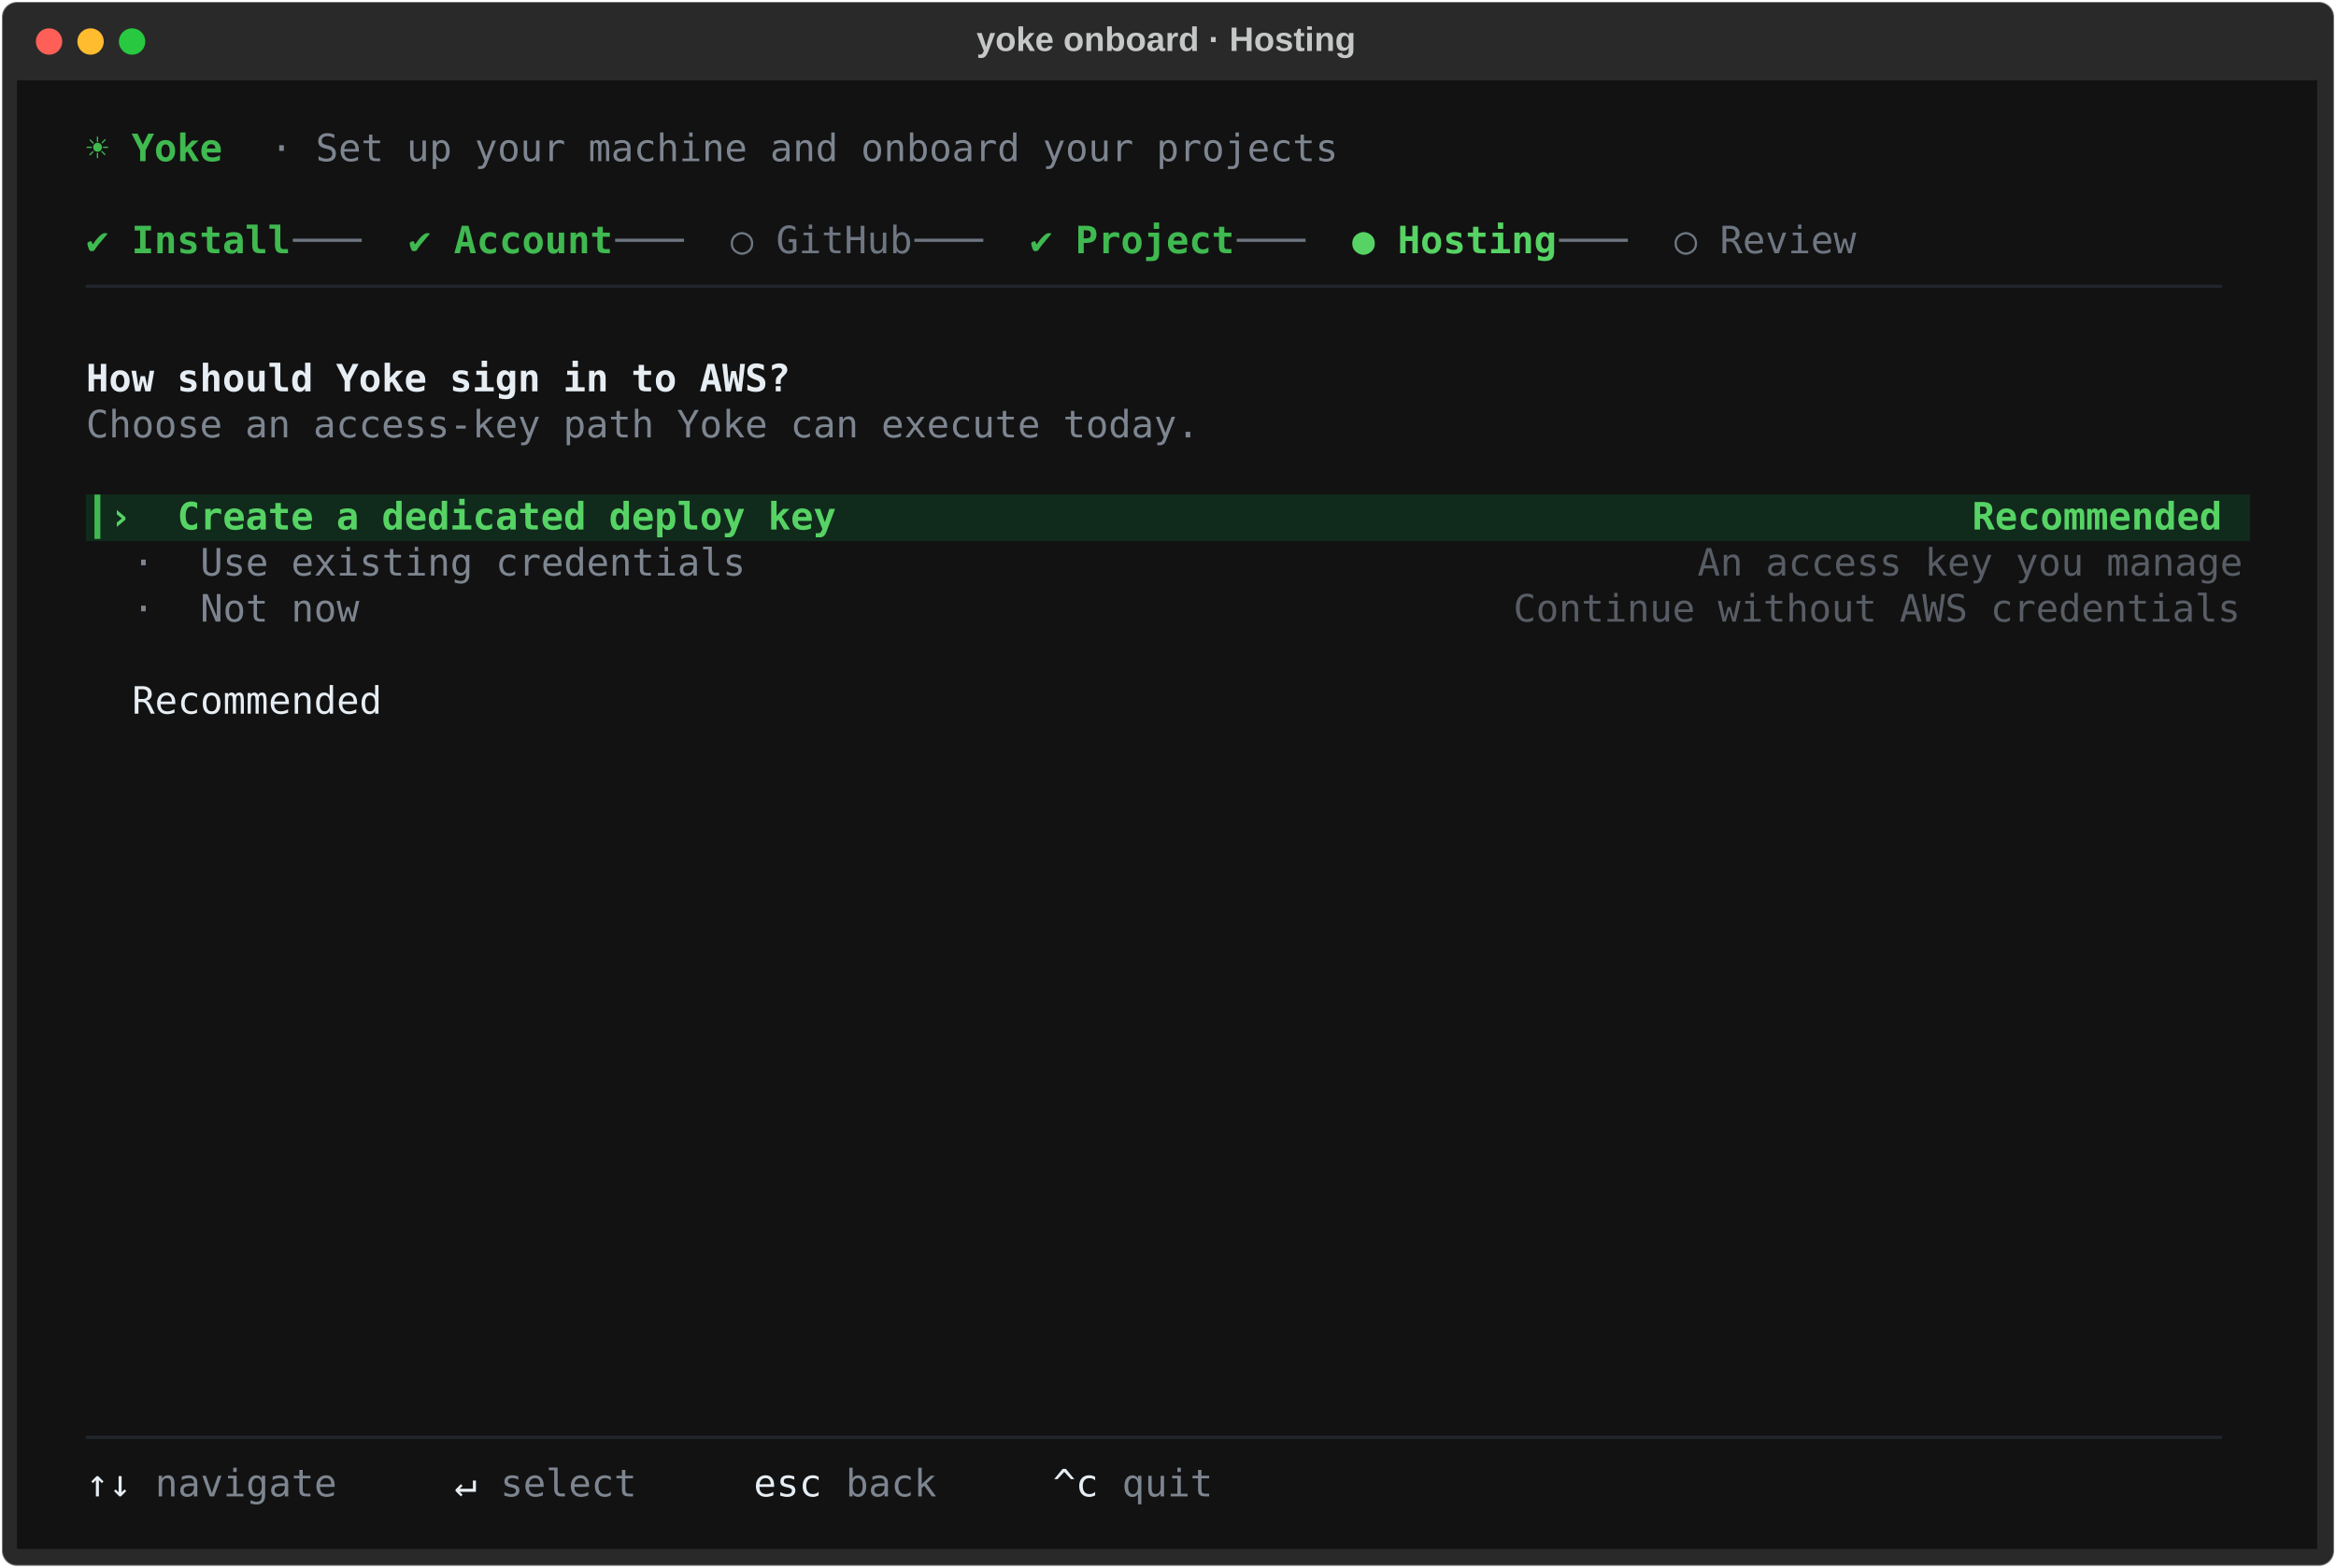
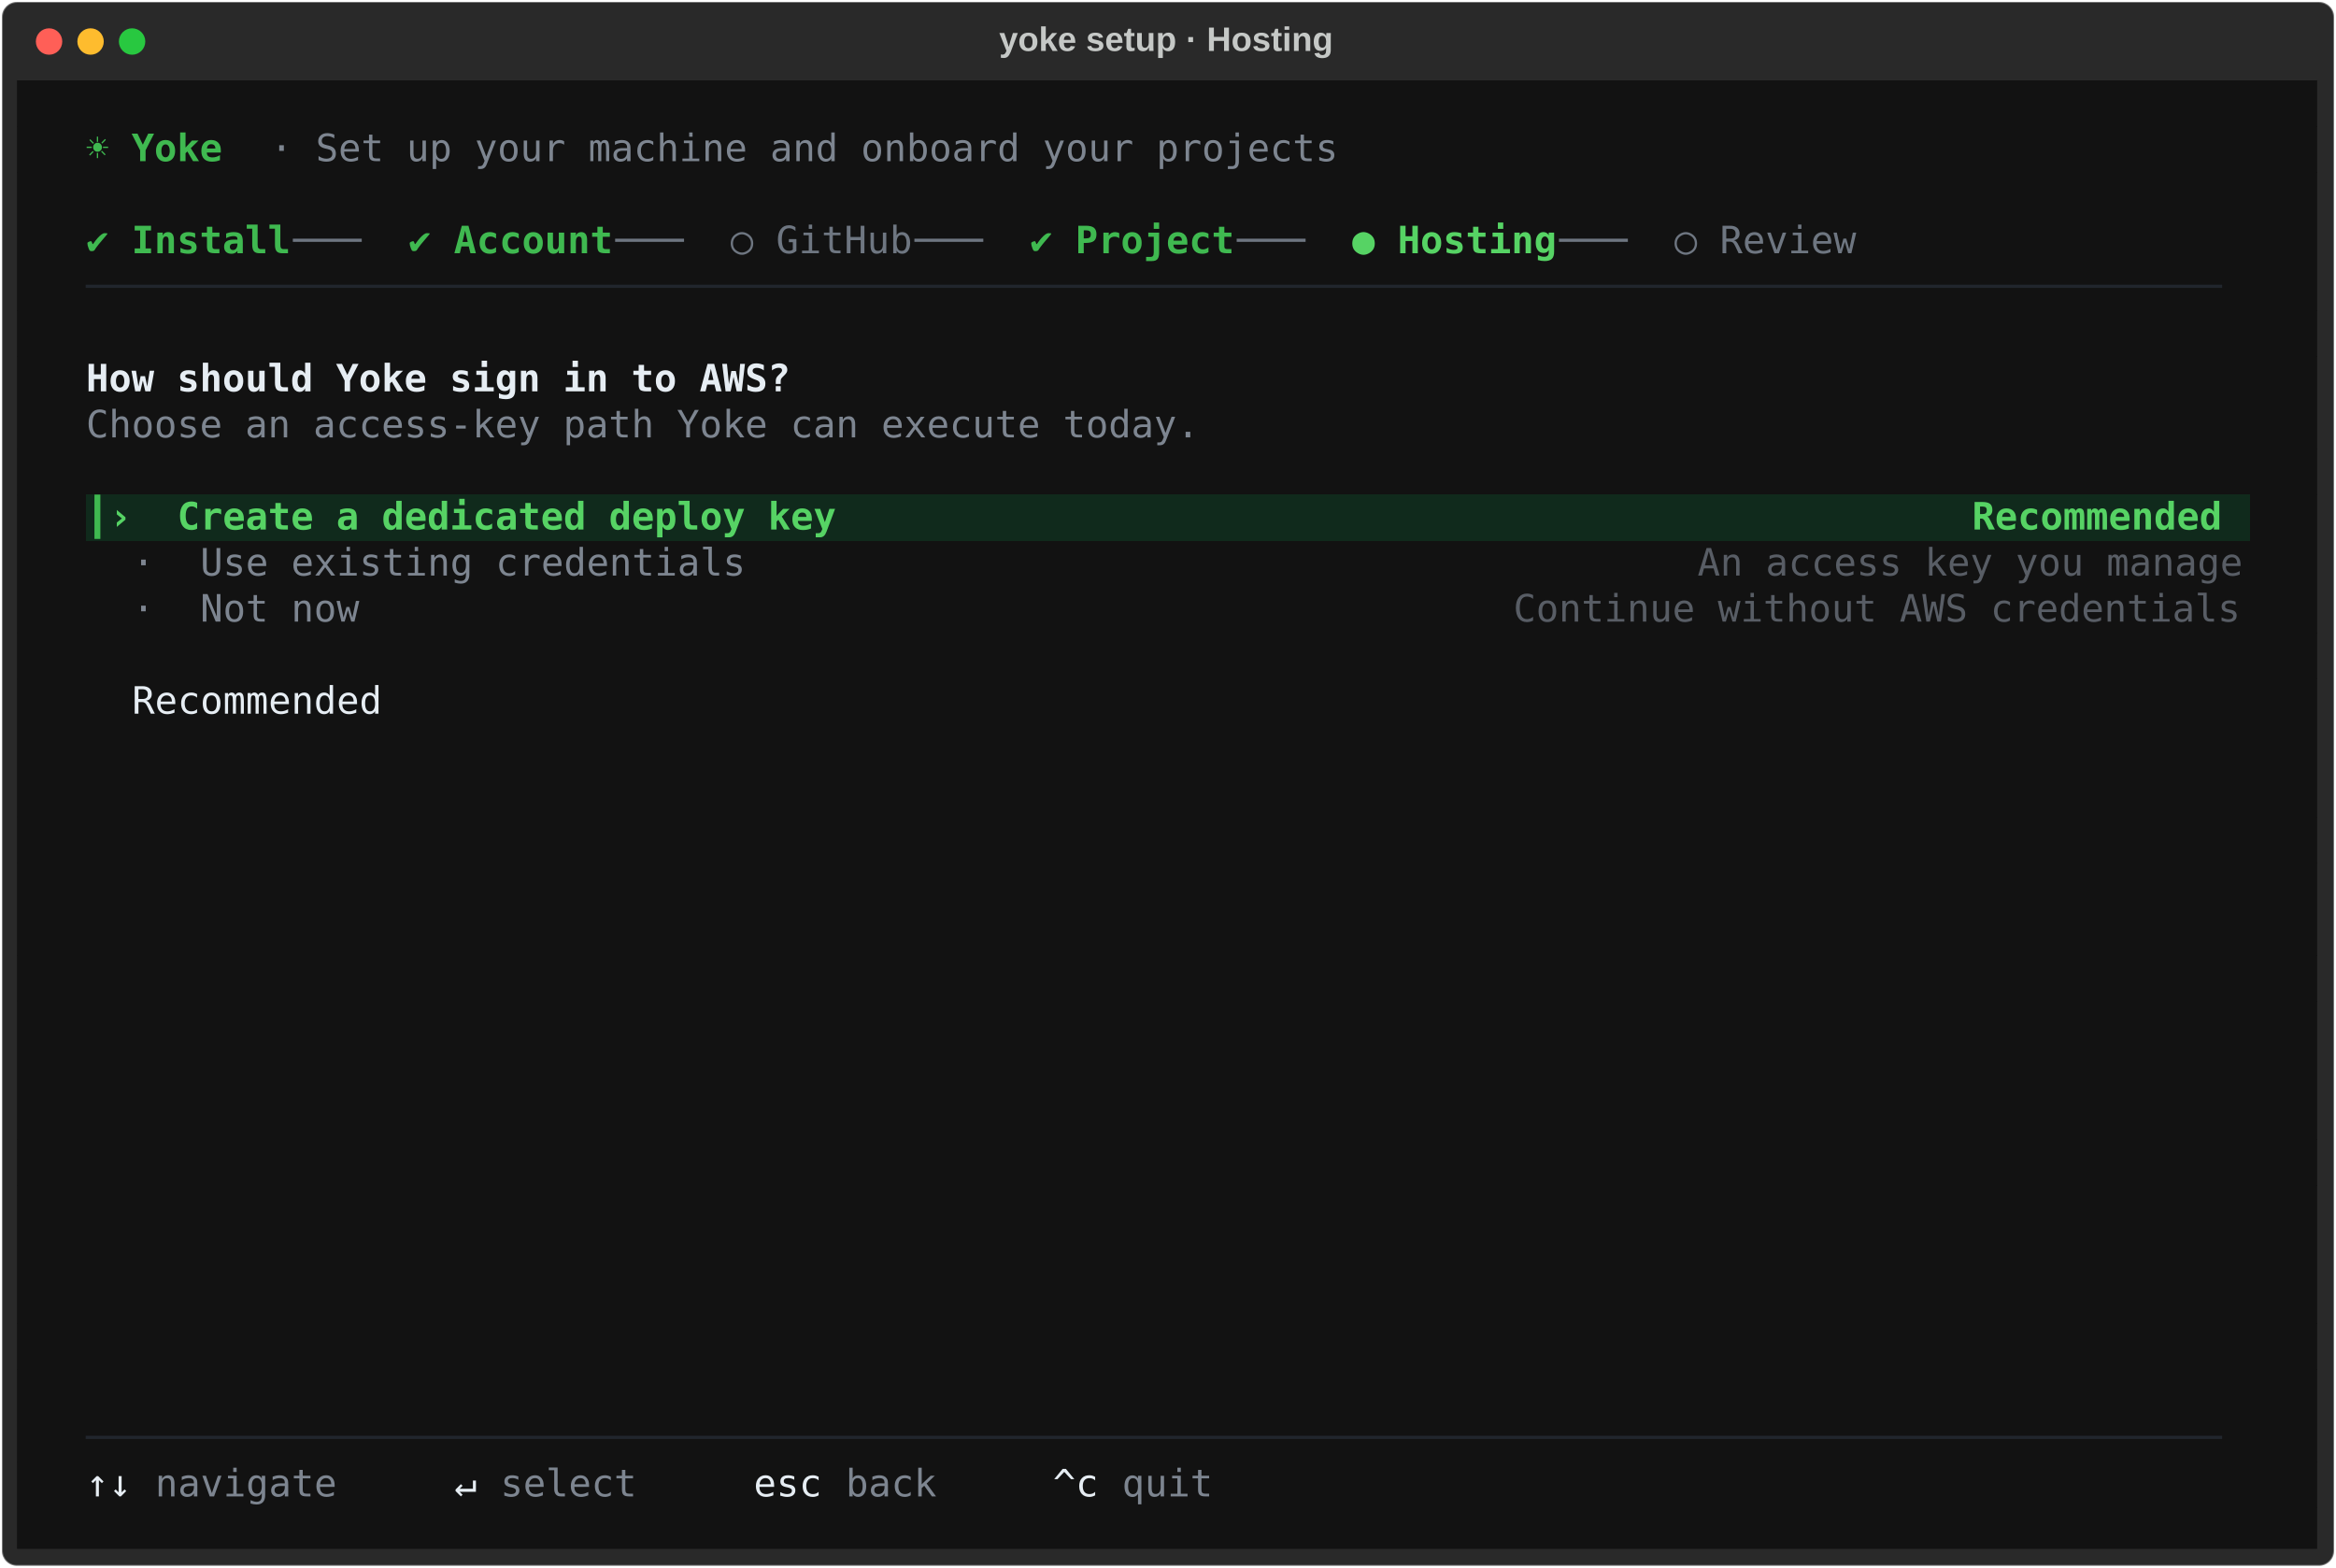
<svg xmlns="http://www.w3.org/2000/svg" class="rich-terminal" viewBox="0 0 1238 830.8">
  <style>

    @font-face {
        font-family: "Fira Code";
        src: local("FiraCode-Regular"),
                url("https://cdnjs.cloudflare.com/ajax/libs/firacode/{{VERSION}}/woff2/FiraCode-Regular.woff2") format("woff2"),
                url("https://cdnjs.cloudflare.com/ajax/libs/firacode/{{VERSION}}/woff/FiraCode-Regular.woff") format("woff");
        font-style: normal;
        font-weight: 400;
    }
    @font-face {
        font-family: "Fira Code";
        src: local("FiraCode-Bold"),
                url("https://cdnjs.cloudflare.com/ajax/libs/firacode/{{VERSION}}/woff2/FiraCode-Bold.woff2") format("woff2"),
                url("https://cdnjs.cloudflare.com/ajax/libs/firacode/{{VERSION}}/woff/FiraCode-Bold.woff") format("woff");
        font-style: bold;
        font-weight: 700;
    }

    .terminal-YOKE-matrix {
        font-family: Fira Code, monospace;
        font-size: 20px;
        line-height: 24.4px;
        font-variant-east-asian: full-width;
    }

    .terminal-YOKE-title {
        font-size: 18px;
        font-weight: bold;
        font-family: arial;
    }

.terminal-YOKE-r2 { fill: #3fb950;font-weight: bold }
.terminal-YOKE-r3 { fill: #e6edf3 }
.terminal-YOKE-r4 { fill: #7d8590 }
.terminal-YOKE-r5 { fill: #6e7681 }
.terminal-YOKE-r6 { fill: #56d364;font-weight: bold }
.terminal-YOKE-r7 { fill: #21262d }
.terminal-YOKE-r8 { fill: #e6edf3;font-weight: bold }
.terminal-YOKE-r9 { fill: #3fb950 }
.terminal-YOKE-r11 { fill: #585d65 }
    </style>
  <defs>
    <clipPath id="terminal-YOKE-clip-terminal">
      <rect x="0" y="0" width="1219.0" height="779.8" />
    </clipPath>
    <clipPath id="terminal-YOKE-line-0">
      <rect x="0" y="1.5" width="1220" height="24.65" />
    </clipPath>
    <clipPath id="terminal-YOKE-line-1">
      <rect x="0" y="25.9" width="1220" height="24.65" />
    </clipPath>
    <clipPath id="terminal-YOKE-line-2">
      <rect x="0" y="50.3" width="1220" height="24.65" />
    </clipPath>
    <clipPath id="terminal-YOKE-line-3">
      <rect x="0" y="74.7" width="1220" height="24.65" />
    </clipPath>
    <clipPath id="terminal-YOKE-line-4">
      <rect x="0" y="99.1" width="1220" height="24.65" />
    </clipPath>
    <clipPath id="terminal-YOKE-line-5">
      <rect x="0" y="123.5" width="1220" height="24.65" />
    </clipPath>
    <clipPath id="terminal-YOKE-line-6">
      <rect x="0" y="147.9" width="1220" height="24.65" />
    </clipPath>
    <clipPath id="terminal-YOKE-line-7">
      <rect x="0" y="172.3" width="1220" height="24.65" />
    </clipPath>
    <clipPath id="terminal-YOKE-line-8">
      <rect x="0" y="196.7" width="1220" height="24.65" />
    </clipPath>
    <clipPath id="terminal-YOKE-line-9">
      <rect x="0" y="221.1" width="1220" height="24.65" />
    </clipPath>
    <clipPath id="terminal-YOKE-line-10">
      <rect x="0" y="245.5" width="1220" height="24.65" />
    </clipPath>
    <clipPath id="terminal-YOKE-line-11">
      <rect x="0" y="269.9" width="1220" height="24.65" />
    </clipPath>
    <clipPath id="terminal-YOKE-line-12">
      <rect x="0" y="294.3" width="1220" height="24.65" />
    </clipPath>
    <clipPath id="terminal-YOKE-line-13">
      <rect x="0" y="318.7" width="1220" height="24.65" />
    </clipPath>
    <clipPath id="terminal-YOKE-line-14">
      <rect x="0" y="343.1" width="1220" height="24.65" />
    </clipPath>
    <clipPath id="terminal-YOKE-line-15">
      <rect x="0" y="367.5" width="1220" height="24.65" />
    </clipPath>
    <clipPath id="terminal-YOKE-line-16">
      <rect x="0" y="391.9" width="1220" height="24.65" />
    </clipPath>
    <clipPath id="terminal-YOKE-line-17">
      <rect x="0" y="416.3" width="1220" height="24.65" />
    </clipPath>
    <clipPath id="terminal-YOKE-line-18">
      <rect x="0" y="440.7" width="1220" height="24.65" />
    </clipPath>
    <clipPath id="terminal-YOKE-line-19">
      <rect x="0" y="465.1" width="1220" height="24.65" />
    </clipPath>
    <clipPath id="terminal-YOKE-line-20">
      <rect x="0" y="489.5" width="1220" height="24.65" />
    </clipPath>
    <clipPath id="terminal-YOKE-line-21">
      <rect x="0" y="513.9" width="1220" height="24.65" />
    </clipPath>
    <clipPath id="terminal-YOKE-line-22">
      <rect x="0" y="538.3" width="1220" height="24.65" />
    </clipPath>
    <clipPath id="terminal-YOKE-line-23">
      <rect x="0" y="562.7" width="1220" height="24.65" />
    </clipPath>
    <clipPath id="terminal-YOKE-line-24">
      <rect x="0" y="587.1" width="1220" height="24.65" />
    </clipPath>
    <clipPath id="terminal-YOKE-line-25">
      <rect x="0" y="611.5" width="1220" height="24.65" />
    </clipPath>
    <clipPath id="terminal-YOKE-line-26">
      <rect x="0" y="635.9" width="1220" height="24.65" />
    </clipPath>
    <clipPath id="terminal-YOKE-line-27">
      <rect x="0" y="660.3" width="1220" height="24.65" />
    </clipPath>
    <clipPath id="terminal-YOKE-line-28">
      <rect x="0" y="684.7" width="1220" height="24.65" />
    </clipPath>
    <clipPath id="terminal-YOKE-line-29">
      <rect x="0" y="709.1" width="1220" height="24.65" />
    </clipPath>
    <clipPath id="terminal-YOKE-line-30">
      <rect x="0" y="733.5" width="1220" height="24.65" />
    </clipPath>
  </defs>
  <rect fill="#292929" stroke="rgba(255,255,255,0.35)" stroke-width="1" x="1" y="1" width="1236" height="828.8" rx="8" />
-   <text class="terminal-YOKE-title" fill="#c5c8c6" text-anchor="middle" x="618" y="27">yoke onboard · Hosting</text>
+   <text class="terminal-YOKE-title" fill="#c5c8c6" text-anchor="middle" x="618" y="27">yoke setup · Hosting</text>
  <g transform="translate(26,22)">
    <circle cx="0" cy="0" r="7" fill="#ff5f57" />
    <circle cx="22" cy="0" r="7" fill="#febc2e" />
    <circle cx="44" cy="0" r="7" fill="#28c840" />
  </g>
  <g transform="translate(9, 41)" clip-path="url(#terminal-YOKE-clip-terminal)">
    <rect fill="#121212" x="0" y="1.5" width="1220" height="24.65" shape-rendering="crispEdges" />
    <rect fill="#121212" x="0" y="25.9" width="36.6" height="24.65" shape-rendering="crispEdges" />
    <rect fill="#121212" x="36.6" y="25.9" width="73.2" height="24.65" shape-rendering="crispEdges" />
    <rect fill="#121212" x="109.8" y="25.9" width="24.4" height="24.65" shape-rendering="crispEdges" />
    <rect fill="#121212" x="134.2" y="25.9" width="573.4" height="24.65" shape-rendering="crispEdges" />
    <rect fill="#121212" x="707.6" y="25.9" width="512.4" height="24.65" shape-rendering="crispEdges" />
    <rect fill="#121212" x="0" y="50.3" width="1220" height="24.65" shape-rendering="crispEdges" />
    <rect fill="#121212" x="0" y="74.7" width="36.6" height="24.65" shape-rendering="crispEdges" />
    <rect fill="#121212" x="36.6" y="74.7" width="109.8" height="24.65" shape-rendering="crispEdges" />
    <rect fill="#121212" x="146.4" y="74.7" width="61" height="24.65" shape-rendering="crispEdges" />
    <rect fill="#121212" x="207.4" y="74.7" width="109.8" height="24.65" shape-rendering="crispEdges" />
    <rect fill="#121212" x="317.2" y="74.7" width="61" height="24.65" shape-rendering="crispEdges" />
    <rect fill="#121212" x="378.2" y="74.7" width="97.6" height="24.65" shape-rendering="crispEdges" />
    <rect fill="#121212" x="475.8" y="74.7" width="61" height="24.65" shape-rendering="crispEdges" />
    <rect fill="#121212" x="536.8" y="74.7" width="109.8" height="24.65" shape-rendering="crispEdges" />
    <rect fill="#121212" x="646.6" y="74.7" width="61" height="24.65" shape-rendering="crispEdges" />
    <rect fill="#121212" x="707.6" y="74.7" width="109.8" height="24.65" shape-rendering="crispEdges" />
    <rect fill="#121212" x="817.4" y="74.7" width="61" height="24.65" shape-rendering="crispEdges" />
    <rect fill="#121212" x="878.4" y="74.7" width="97.6" height="24.65" shape-rendering="crispEdges" />
    <rect fill="#121212" x="976" y="74.7" width="244" height="24.65" shape-rendering="crispEdges" />
    <rect fill="#121212" x="0" y="99.1" width="36.6" height="24.65" shape-rendering="crispEdges" />
    <rect fill="#121212" x="36.6" y="99.1" width="1146.8" height="24.65" shape-rendering="crispEdges" />
    <rect fill="#121212" x="1183.4" y="99.1" width="36.6" height="24.65" shape-rendering="crispEdges" />
    <rect fill="#121212" x="0" y="123.5" width="1220" height="24.65" shape-rendering="crispEdges" />
    <rect fill="#121212" x="0" y="147.9" width="36.6" height="24.65" shape-rendering="crispEdges" />
    <rect fill="#121212" x="36.6" y="147.9" width="378.2" height="24.65" shape-rendering="crispEdges" />
    <rect fill="#121212" x="414.8" y="147.9" width="805.2" height="24.65" shape-rendering="crispEdges" />
    <rect fill="#121212" x="0" y="172.3" width="36.6" height="24.65" shape-rendering="crispEdges" />
    <rect fill="#121212" x="36.6" y="172.3" width="597.8" height="24.65" shape-rendering="crispEdges" />
    <rect fill="#121212" x="634.4" y="172.3" width="549" height="24.65" shape-rendering="crispEdges" />
    <rect fill="#121212" x="1183.4" y="172.3" width="36.6" height="24.65" shape-rendering="crispEdges" />
    <rect fill="#121212" x="0" y="196.7" width="36.6" height="24.65" shape-rendering="crispEdges" />
    <rect fill="#121212" x="36.6" y="196.7" width="0" height="24.65" shape-rendering="crispEdges" />
    <rect fill="#121212" x="36.6" y="196.7" width="1183.4" height="24.65" shape-rendering="crispEdges" />
    <rect fill="#121212" x="0" y="221.1" width="36.6" height="24.65" shape-rendering="crispEdges" />
    <rect fill="#102a1c" x="36.6" y="221.1" width="12.2" height="24.65" shape-rendering="crispEdges" />
    <rect fill="#102a1c" x="48.8" y="221.1" width="1134.6" height="24.65" shape-rendering="crispEdges" />
    <rect fill="#121212" x="1183.4" y="221.1" width="36.6" height="24.65" shape-rendering="crispEdges" />
    <rect fill="#121212" x="0" y="245.5" width="36.6" height="24.65" shape-rendering="crispEdges" />
    <rect fill="#121212" x="36.6" y="245.5" width="12.2" height="24.65" shape-rendering="crispEdges" />
    <rect fill="#121212" x="48.8" y="245.5" width="12.2" height="24.65" shape-rendering="crispEdges" />
    <rect fill="#121212" x="61" y="245.5" width="829.6" height="24.65" shape-rendering="crispEdges" />
    <rect fill="#121212" x="890.6" y="245.5" width="292.8" height="24.65" shape-rendering="crispEdges" />
    <rect fill="#121212" x="1183.4" y="245.5" width="36.6" height="24.65" shape-rendering="crispEdges" />
    <rect fill="#121212" x="0" y="269.9" width="36.6" height="24.65" shape-rendering="crispEdges" />
    <rect fill="#121212" x="36.6" y="269.9" width="12.2" height="24.65" shape-rendering="crispEdges" />
    <rect fill="#121212" x="48.8" y="269.9" width="12.2" height="24.65" shape-rendering="crispEdges" />
    <rect fill="#121212" x="61" y="269.9" width="732" height="24.65" shape-rendering="crispEdges" />
    <rect fill="#121212" x="793" y="269.9" width="390.4" height="24.65" shape-rendering="crispEdges" />
    <rect fill="#121212" x="1183.4" y="269.9" width="36.6" height="24.65" shape-rendering="crispEdges" />
    <rect fill="#121212" x="0" y="294.3" width="36.6" height="24.65" shape-rendering="crispEdges" />
    <rect fill="#121212" x="36.6" y="294.3" width="1146.8" height="24.65" shape-rendering="crispEdges" />
    <rect fill="#121212" x="1183.4" y="294.3" width="36.6" height="24.65" shape-rendering="crispEdges" />
    <rect fill="#121212" x="0" y="318.7" width="36.6" height="24.65" shape-rendering="crispEdges" />
    <rect fill="#121212" x="36.6" y="318.7" width="24.4" height="24.65" shape-rendering="crispEdges" />
    <rect fill="#121212" x="61" y="318.7" width="134.2" height="24.65" shape-rendering="crispEdges" />
    <rect fill="#121212" x="195.2" y="318.7" width="951.6" height="24.65" shape-rendering="crispEdges" />
    <rect fill="#121212" x="1146.8" y="318.7" width="36.6" height="24.65" shape-rendering="crispEdges" />
    <rect fill="#121212" x="1183.4" y="318.7" width="36.6" height="24.65" shape-rendering="crispEdges" />
    <rect fill="#121212" x="0" y="343.1" width="36.6" height="24.65" shape-rendering="crispEdges" />
    <rect fill="#121212" x="36.6" y="343.1" width="1183.4" height="24.65" shape-rendering="crispEdges" />
    <rect fill="#121212" x="0" y="367.5" width="36.6" height="24.65" shape-rendering="crispEdges" />
    <rect fill="#121212" x="36.6" y="367.5" width="1183.4" height="24.65" shape-rendering="crispEdges" />
    <rect fill="#121212" x="0" y="391.9" width="36.6" height="24.65" shape-rendering="crispEdges" />
    <rect fill="#121212" x="36.6" y="391.9" width="1183.4" height="24.65" shape-rendering="crispEdges" />
    <rect fill="#121212" x="0" y="416.3" width="36.6" height="24.65" shape-rendering="crispEdges" />
    <rect fill="#121212" x="36.6" y="416.3" width="1183.4" height="24.65" shape-rendering="crispEdges" />
    <rect fill="#121212" x="0" y="440.7" width="36.6" height="24.65" shape-rendering="crispEdges" />
    <rect fill="#121212" x="36.6" y="440.7" width="1183.4" height="24.65" shape-rendering="crispEdges" />
    <rect fill="#121212" x="0" y="465.1" width="36.6" height="24.65" shape-rendering="crispEdges" />
    <rect fill="#121212" x="36.6" y="465.1" width="1183.4" height="24.65" shape-rendering="crispEdges" />
    <rect fill="#121212" x="0" y="489.5" width="36.6" height="24.65" shape-rendering="crispEdges" />
    <rect fill="#121212" x="36.6" y="489.5" width="1183.4" height="24.65" shape-rendering="crispEdges" />
    <rect fill="#121212" x="0" y="513.9" width="36.6" height="24.65" shape-rendering="crispEdges" />
    <rect fill="#121212" x="36.6" y="513.9" width="1183.4" height="24.65" shape-rendering="crispEdges" />
    <rect fill="#121212" x="0" y="538.3" width="36.6" height="24.65" shape-rendering="crispEdges" />
    <rect fill="#121212" x="36.6" y="538.3" width="1183.4" height="24.65" shape-rendering="crispEdges" />
    <rect fill="#121212" x="0" y="562.7" width="36.6" height="24.65" shape-rendering="crispEdges" />
    <rect fill="#121212" x="36.6" y="562.7" width="1183.4" height="24.65" shape-rendering="crispEdges" />
    <rect fill="#121212" x="0" y="587.1" width="36.6" height="24.65" shape-rendering="crispEdges" />
    <rect fill="#121212" x="36.6" y="587.1" width="1183.4" height="24.65" shape-rendering="crispEdges" />
    <rect fill="#121212" x="0" y="611.5" width="36.6" height="24.65" shape-rendering="crispEdges" />
    <rect fill="#121212" x="36.6" y="611.5" width="1183.4" height="24.65" shape-rendering="crispEdges" />
    <rect fill="#121212" x="0" y="635.9" width="36.6" height="24.65" shape-rendering="crispEdges" />
    <rect fill="#121212" x="36.6" y="635.9" width="1183.4" height="24.65" shape-rendering="crispEdges" />
    <rect fill="#121212" x="0" y="660.3" width="36.6" height="24.65" shape-rendering="crispEdges" />
    <rect fill="#121212" x="36.6" y="660.3" width="1183.4" height="24.65" shape-rendering="crispEdges" />
    <rect fill="#121212" x="0" y="684.7" width="36.6" height="24.65" shape-rendering="crispEdges" />
    <rect fill="#121212" x="36.6" y="684.7" width="1183.4" height="24.65" shape-rendering="crispEdges" />
    <rect fill="#121212" x="0" y="709.1" width="36.6" height="24.65" shape-rendering="crispEdges" />
    <rect fill="#121212" x="36.6" y="709.1" width="1146.8" height="24.65" shape-rendering="crispEdges" />
    <rect fill="#121212" x="1183.4" y="709.1" width="36.6" height="24.65" shape-rendering="crispEdges" />
    <rect fill="#121212" x="0" y="733.5" width="36.6" height="24.65" shape-rendering="crispEdges" />
    <rect fill="#121212" x="36.6" y="733.5" width="24.4" height="24.65" shape-rendering="crispEdges" />
    <rect fill="#121212" x="61" y="733.5" width="12.2" height="24.65" shape-rendering="crispEdges" />
    <rect fill="#121212" x="73.2" y="733.5" width="97.6" height="24.65" shape-rendering="crispEdges" />
    <rect fill="#121212" x="170.8" y="733.5" width="61" height="24.65" shape-rendering="crispEdges" />
    <rect fill="#121212" x="231.8" y="733.5" width="12.2" height="24.65" shape-rendering="crispEdges" />
    <rect fill="#121212" x="244" y="733.5" width="12.2" height="24.65" shape-rendering="crispEdges" />
    <rect fill="#121212" x="256.2" y="733.5" width="73.2" height="24.65" shape-rendering="crispEdges" />
    <rect fill="#121212" x="329.4" y="733.5" width="61" height="24.65" shape-rendering="crispEdges" />
    <rect fill="#121212" x="390.4" y="733.5" width="36.6" height="24.65" shape-rendering="crispEdges" />
    <rect fill="#121212" x="427" y="733.5" width="12.2" height="24.65" shape-rendering="crispEdges" />
    <rect fill="#121212" x="439.2" y="733.5" width="48.8" height="24.65" shape-rendering="crispEdges" />
    <rect fill="#121212" x="488" y="733.5" width="61" height="24.65" shape-rendering="crispEdges" />
    <rect fill="#121212" x="549" y="733.5" width="24.4" height="24.65" shape-rendering="crispEdges" />
    <rect fill="#121212" x="573.4" y="733.5" width="12.2" height="24.65" shape-rendering="crispEdges" />
    <rect fill="#121212" x="585.6" y="733.5" width="48.8" height="24.65" shape-rendering="crispEdges" />
    <rect fill="#121212" x="634.4" y="733.5" width="585.6" height="24.65" shape-rendering="crispEdges" />
    <rect fill="#121212" x="0" y="757.9" width="1220" height="24.65" shape-rendering="crispEdges" />
    <g class="terminal-YOKE-matrix">
      <text class="terminal-YOKE-r2" x="36.6" y="44.4" textLength="73.2" clip-path="url(#terminal-YOKE-line-1)">☀ Yoke</text>
      <text class="terminal-YOKE-r4" x="134.2" y="44.4" textLength="573.4" clip-path="url(#terminal-YOKE-line-1)">· Set up your machine and onboard your projects</text>
      <text class="terminal-YOKE-r2" x="36.6" y="93.2" textLength="109.8" clip-path="url(#terminal-YOKE-line-3)">✔ Install</text>
      <text class="terminal-YOKE-r5" x="146.4" y="93.2" textLength="61" clip-path="url(#terminal-YOKE-line-3)"> ─── </text>
      <text class="terminal-YOKE-r2" x="207.4" y="93.2" textLength="109.8" clip-path="url(#terminal-YOKE-line-3)">✔ Account</text>
      <text class="terminal-YOKE-r5" x="317.2" y="93.2" textLength="61" clip-path="url(#terminal-YOKE-line-3)"> ─── </text>
      <text class="terminal-YOKE-r5" x="378.2" y="93.2" textLength="97.6" clip-path="url(#terminal-YOKE-line-3)">○ GitHub</text>
      <text class="terminal-YOKE-r5" x="475.8" y="93.2" textLength="61" clip-path="url(#terminal-YOKE-line-3)"> ─── </text>
      <text class="terminal-YOKE-r2" x="536.8" y="93.2" textLength="109.8" clip-path="url(#terminal-YOKE-line-3)">✔ Project</text>
      <text class="terminal-YOKE-r5" x="646.6" y="93.2" textLength="61" clip-path="url(#terminal-YOKE-line-3)"> ─── </text>
      <text class="terminal-YOKE-r6" x="707.6" y="93.2" textLength="109.8" clip-path="url(#terminal-YOKE-line-3)">● Hosting</text>
      <text class="terminal-YOKE-r5" x="817.4" y="93.2" textLength="61" clip-path="url(#terminal-YOKE-line-3)"> ─── </text>
      <text class="terminal-YOKE-r5" x="878.4" y="93.2" textLength="97.6" clip-path="url(#terminal-YOKE-line-3)">○ Review</text>
      <text class="terminal-YOKE-r7" x="36.6" y="117.6" textLength="1146.8" clip-path="url(#terminal-YOKE-line-4)">──────────────────────────────────────────────────────────────────────────────────────────────</text>
      <text class="terminal-YOKE-r8" x="36.6" y="166.4" textLength="378.2" clip-path="url(#terminal-YOKE-line-6)">How should Yoke sign in to AWS?</text>
      <text class="terminal-YOKE-r4" x="36.6" y="190.8" textLength="597.8" clip-path="url(#terminal-YOKE-line-7)">Choose an access-key path Yoke can execute today.</text>
      <text class="terminal-YOKE-r9" x="36.6" y="239.6" textLength="12.2" clip-path="url(#terminal-YOKE-line-9)">┃</text>
      <text class="terminal-YOKE-r6" x="48.8" y="239.6" textLength="1134.6" clip-path="url(#terminal-YOKE-line-9)">›  Create a dedicated deploy key                                                  Recommended</text>
      <text class="terminal-YOKE-r4" x="61" y="264" textLength="829.6" clip-path="url(#terminal-YOKE-line-10)">·  Use existing credentials                                         </text>
      <text class="terminal-YOKE-r11" x="890.6" y="264" textLength="292.8" clip-path="url(#terminal-YOKE-line-10)">An access key you manage</text>
      <text class="terminal-YOKE-r4" x="61" y="288.4" textLength="732" clip-path="url(#terminal-YOKE-line-11)">·  Not now                                                  </text>
      <text class="terminal-YOKE-r11" x="793" y="288.4" textLength="390.4" clip-path="url(#terminal-YOKE-line-11)">Continue without AWS credentials</text>
      <text class="terminal-YOKE-r3" x="61" y="337.2" textLength="134.2" clip-path="url(#terminal-YOKE-line-13)">Recommended</text>
      <text class="terminal-YOKE-r7" x="36.6" y="727.6" textLength="1146.8" clip-path="url(#terminal-YOKE-line-29)">──────────────────────────────────────────────────────────────────────────────────────────────</text>
      <text class="terminal-YOKE-r3" x="36.6" y="752" textLength="24.4" clip-path="url(#terminal-YOKE-line-30)">↑↓</text>
      <text class="terminal-YOKE-r4" x="73.2" y="752" textLength="97.6" clip-path="url(#terminal-YOKE-line-30)">navigate</text>
      <text class="terminal-YOKE-r3" x="231.8" y="752" textLength="12.2" clip-path="url(#terminal-YOKE-line-30)">↵</text>
      <text class="terminal-YOKE-r4" x="256.2" y="752" textLength="73.2" clip-path="url(#terminal-YOKE-line-30)">select</text>
      <text class="terminal-YOKE-r3" x="390.4" y="752" textLength="36.6" clip-path="url(#terminal-YOKE-line-30)">esc</text>
      <text class="terminal-YOKE-r4" x="439.2" y="752" textLength="48.8" clip-path="url(#terminal-YOKE-line-30)">back</text>
      <text class="terminal-YOKE-r3" x="549" y="752" textLength="24.4" clip-path="url(#terminal-YOKE-line-30)">^c</text>
      <text class="terminal-YOKE-r4" x="585.6" y="752" textLength="48.8" clip-path="url(#terminal-YOKE-line-30)">quit</text>
    </g>
  </g>
</svg>
